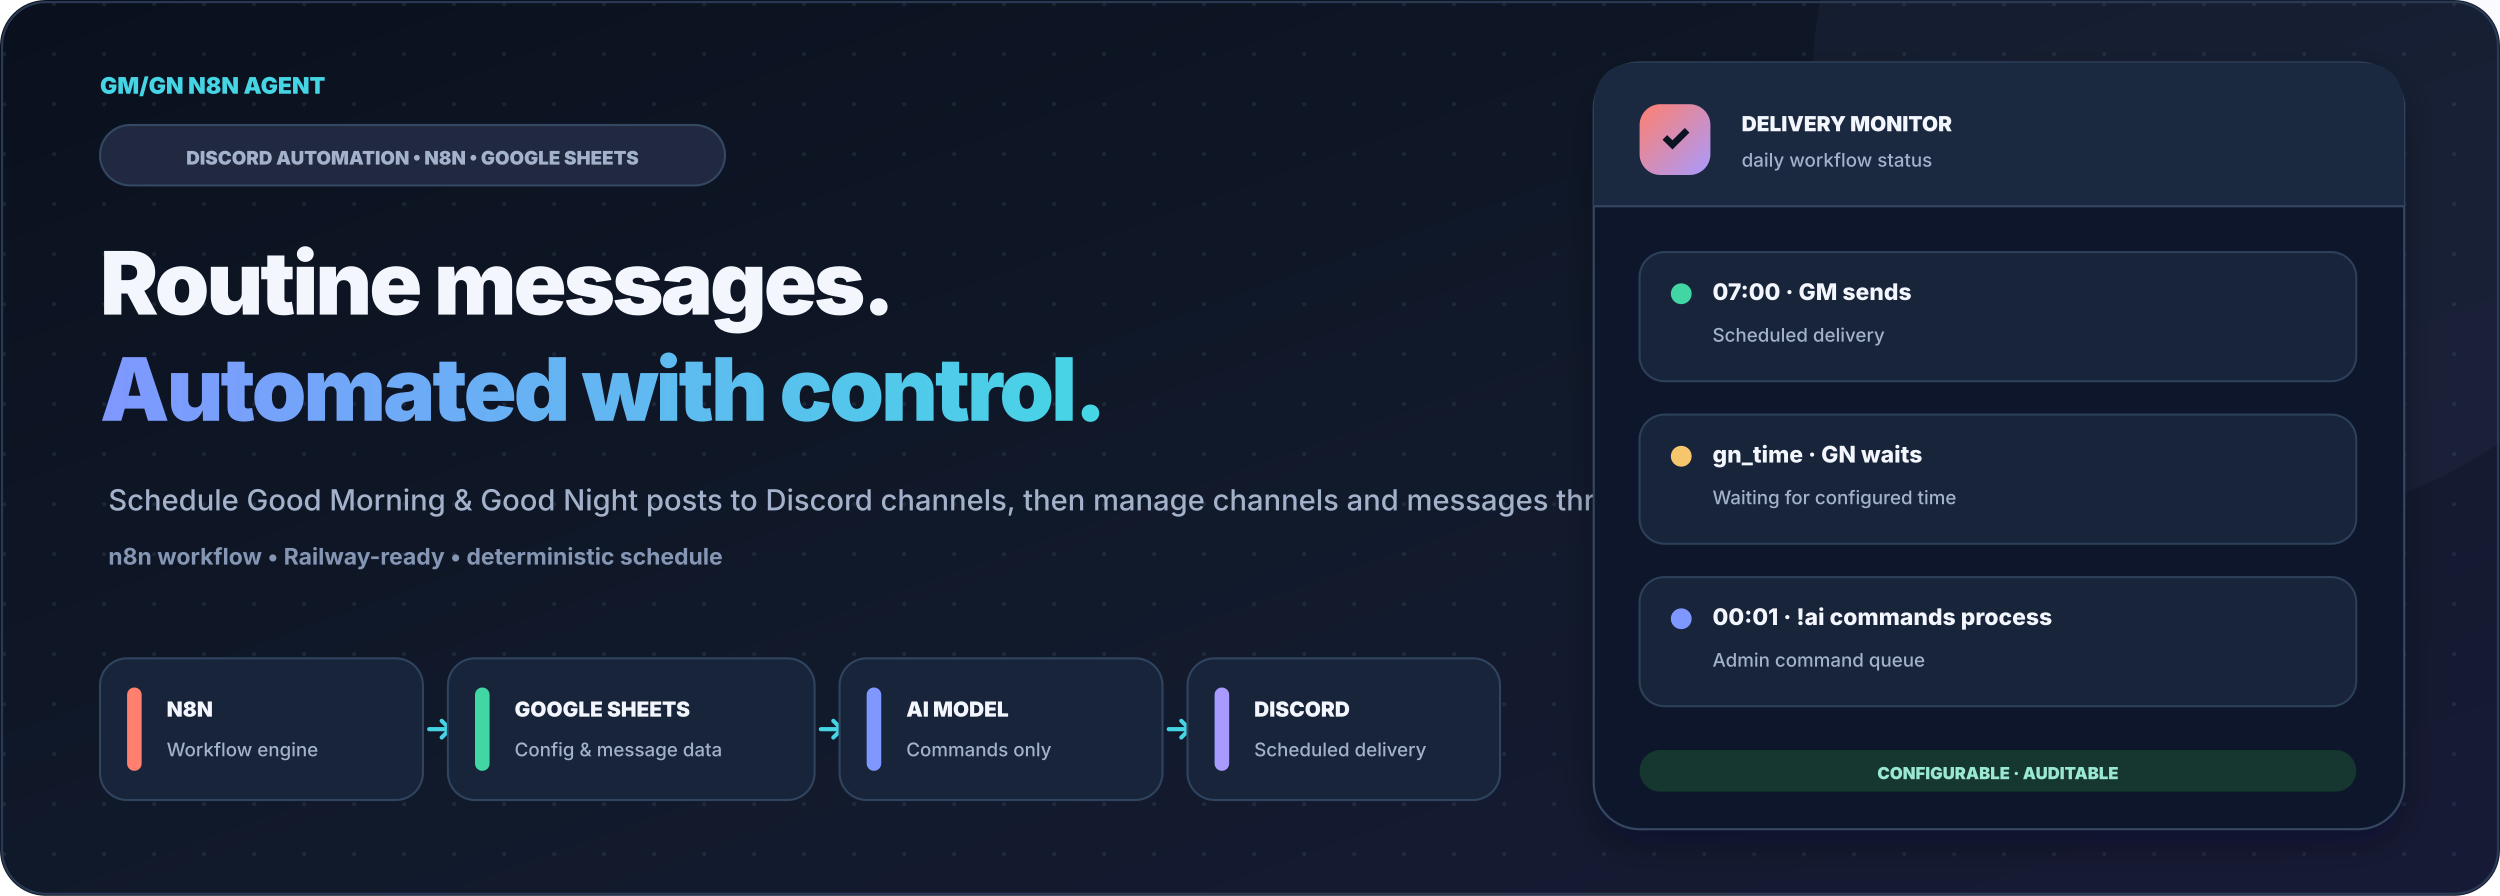
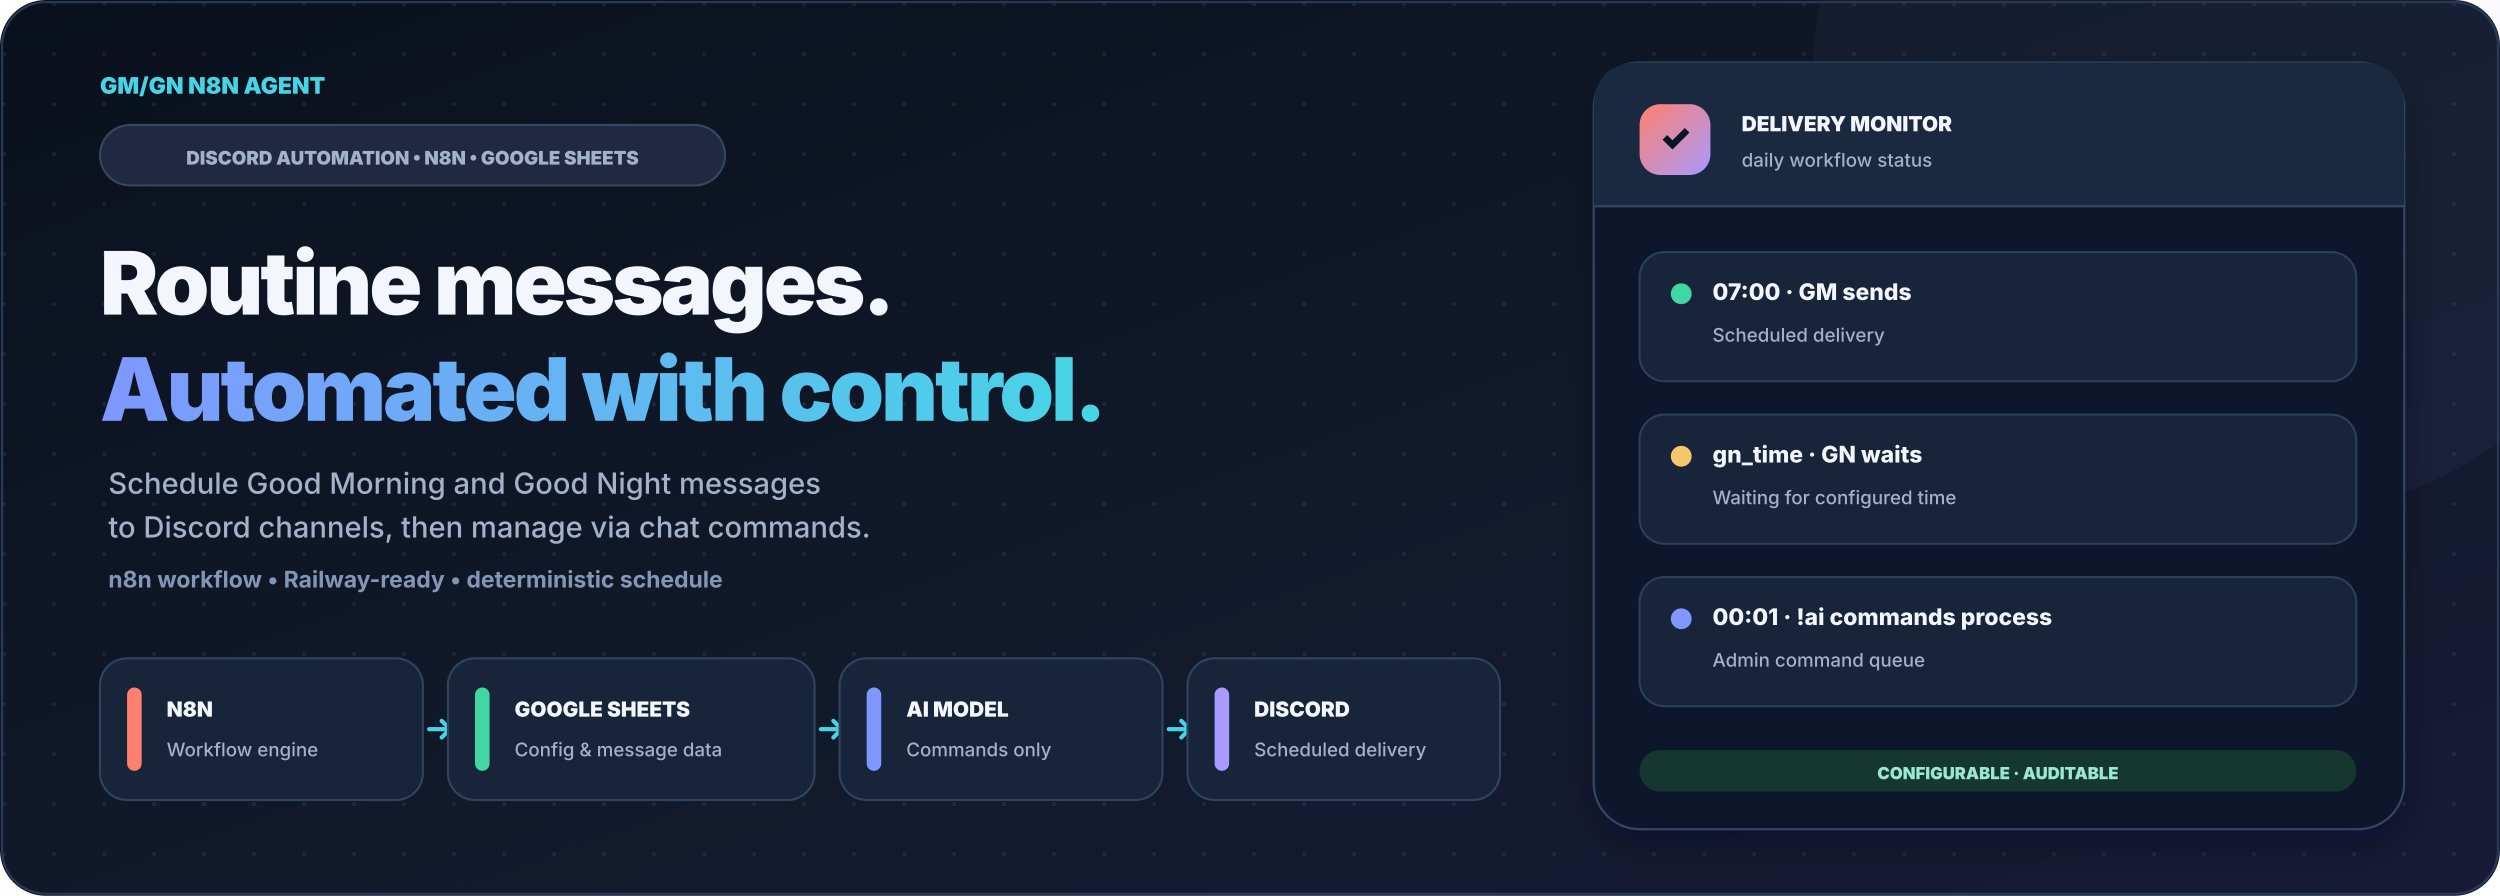
<svg xmlns="http://www.w3.org/2000/svg" width="1200" height="430" viewBox="0 0 1200 430" role="img" aria-labelledby="title desc">
  <defs>
    <linearGradient id="bg" x1="0" y1="0" x2="1" y2="1">
      <stop stop-color="#0A101D" />
      <stop offset=".55" stop-color="#111A2B" />
      <stop offset="1" stop-color="#171A35" />
    </linearGradient>
    <linearGradient id="accent" x1="0" y1="0" x2="1" y2="1">
      <stop stop-color="#FF806E" />
      <stop offset="1" stop-color="#A89AFF" />
    </linearGradient>
    <linearGradient id="bluegreen" x1="0" y1="0" x2="1" y2="0">
      <stop stop-color="#7F98FF" />
      <stop offset="1" stop-color="#46D5E5" />
    </linearGradient>
    <pattern id="dots" width="24" height="24" patternUnits="userSpaceOnUse">
      <circle cx="2" cy="2" r="1" fill="#8CA4CE" fill-opacity=".12" />
    </pattern>
    <filter id="shadow" x="-20%" y="-20%" width="140%" height="140%">
      <feDropShadow dx="0" dy="7" stdDeviation="8" flood-color="#030713" flood-opacity=".32" />
    </filter>
  </defs>
  <rect width="1200" height="430" rx="22" fill="url(#bg)" />
  <rect width="1200" height="430" rx="22" fill="url(#dots)" />
  <circle cx="1080" cy="40" r="210" fill="#A89AFF" opacity=".045" />
  <rect x="1" y="1" width="1198" height="428" rx="21" fill="none" stroke="#2A3A54" />
  <text x="48" y="45" font-family="Inter,Segoe UI,Arial,sans-serif" font-size="11" font-weight="900" fill="#46D5E5" text-anchor="start">GM/GN N8N AGENT</text>
  <rect x="48" y="60" width="300" height="29" rx="14.5" fill="#202940" stroke="#344862" />
  <text x="198" y="79" font-family="Inter,Segoe UI,Arial,sans-serif" font-size="9" font-weight="850" fill="#A3B2CA" text-anchor="middle">DISCORD AUTOMATION • N8N • GOOGLE SHEETS</text>
  <text x="48" y="151" font-family="Inter,Segoe UI,Arial,sans-serif" font-size="42" font-weight="900" fill="#F3F6FC" text-anchor="start" letter-spacing="-1.4">Routine messages.</text>
  <text x="48" y="202" font-family="Inter,Segoe UI,Arial,sans-serif" font-size="42" font-weight="900" fill="url(#bluegreen)" text-anchor="start" letter-spacing="-1.4">Automated with control.</text>
-   <text x="52" y="245" font-family="Inter,Segoe UI,Arial,sans-serif" font-size="14" font-weight="500" fill="#A3B2CA" text-anchor="start">Schedule Good Morning &amp; Good Night posts to Discord channels, then manage channels and messages through chat commands.</text>
-   <text x="52" y="271" font-family="Inter,Segoe UI,Arial,sans-serif" font-size="11" font-weight="700" fill="#8496B4" text-anchor="start">n8n workflow • Railway-ready • deterministic schedule</text>
+   <text x="52" y="237" font-family="Inter,Segoe UI,Arial,sans-serif" font-size="14" font-weight="500" fill="#A3B2CA" text-anchor="start">Schedule Good Morning and Good Night messages</text>
+   <text x="52" y="258" font-family="Inter,Segoe UI,Arial,sans-serif" font-size="14" font-weight="500" fill="#A3B2CA" text-anchor="start">to Discord channels, then manage via chat commands.</text>
+   <text x="52" y="282" font-family="Inter,Segoe UI,Arial,sans-serif" font-size="11" font-weight="700" fill="#8496B4" text-anchor="start">n8n workflow • Railway-ready • deterministic schedule</text>
  <rect x="48" y="316" width="155" height="68" rx="13" fill="#17243A" stroke="#30445F" />
  <rect x="61" y="330" width="7" height="40" rx="3.5" fill="#FF806E" />
  <text x="80" y="344" font-family="Inter,Segoe UI,Arial,sans-serif" font-size="10" font-weight="900" fill="#F3F6FC" text-anchor="start">N8N</text>
  <text x="80" y="363" font-family="Inter,Segoe UI,Arial,sans-serif" font-size="9" font-weight="550" fill="#A3B2CA" text-anchor="start">Workflow engine</text>
  <path d="M206 350h10m-4-4 4 4-4 4" fill="none" stroke="#46D5E5" stroke-width="2" stroke-linecap="round" stroke-linejoin="round" />
  <rect x="215" y="316" width="176" height="68" rx="13" fill="#17243A" stroke="#30445F" />
  <rect x="228" y="330" width="7" height="40" rx="3.5" fill="#42D6A4" />
  <text x="247" y="344" font-family="Inter,Segoe UI,Arial,sans-serif" font-size="10" font-weight="900" fill="#F3F6FC" text-anchor="start">GOOGLE SHEETS</text>
  <text x="247" y="363" font-family="Inter,Segoe UI,Arial,sans-serif" font-size="9" font-weight="550" fill="#A3B2CA" text-anchor="start">Config &amp; message data</text>
  <path d="M394 350h10m-4-4 4 4-4 4" fill="none" stroke="#46D5E5" stroke-width="2" stroke-linecap="round" stroke-linejoin="round" />
  <rect x="403" y="316" width="155" height="68" rx="13" fill="#17243A" stroke="#30445F" />
  <rect x="416" y="330" width="7" height="40" rx="3.5" fill="#7F98FF" />
  <text x="435" y="344" font-family="Inter,Segoe UI,Arial,sans-serif" font-size="10" font-weight="900" fill="#F3F6FC" text-anchor="start">AI MODEL</text>
  <text x="435" y="363" font-family="Inter,Segoe UI,Arial,sans-serif" font-size="9" font-weight="550" fill="#A3B2CA" text-anchor="start">Commands only</text>
  <path d="M561 350h10m-4-4 4 4-4 4" fill="none" stroke="#46D5E5" stroke-width="2" stroke-linecap="round" stroke-linejoin="round" />
  <rect x="570" y="316" width="150" height="68" rx="13" fill="#17243A" stroke="#30445F" />
  <rect x="583" y="330" width="7" height="40" rx="3.5" fill="#A89AFF" />
  <text x="602" y="344" font-family="Inter,Segoe UI,Arial,sans-serif" font-size="10" font-weight="900" fill="#F3F6FC" text-anchor="start">DISCORD</text>
  <text x="602" y="363" font-family="Inter,Segoe UI,Arial,sans-serif" font-size="9" font-weight="550" fill="#A3B2CA" text-anchor="start">Scheduled delivery</text>
  <rect x="765" y="30" width="389" height="368" rx="22" fill="#10192A" stroke="#354762" filter="url(#shadow)" />
  <path d="M765 52q0-22 22-22h345q22 0 22 22v47H765Z" fill="#1A2840" />
  <path d="M765 99h389" stroke="#354762" />
  <rect x="787" y="50" width="34" height="34" rx="10" fill="url(#accent)" />
  <text x="804" y="72" font-family="Inter,Segoe UI,Arial,sans-serif" font-size="17" font-weight="900" fill="#0A1422" text-anchor="middle">✓</text>
  <text x="836" y="63" font-family="Inter,Segoe UI,Arial,sans-serif" font-size="10" font-weight="900" fill="#F3F6FC" text-anchor="start">DELIVERY MONITOR</text>
  <text x="836" y="80" font-family="Inter,Segoe UI,Arial,sans-serif" font-size="9" font-weight="550" fill="#A3B2CA" text-anchor="start">daily workflow status</text>
  <rect x="787" y="121" width="344" height="62" rx="12" fill="#17243A" stroke="#2D405A" />
  <circle cx="807" cy="141" r="5" fill="#42D6A4" />
  <text x="822" y="144" font-family="Inter,Segoe UI,Arial,sans-serif" font-size="11" font-weight="800" fill="#F3F6FC" text-anchor="start">07:00 · GM sends</text>
  <text x="822" y="164" font-family="Inter,Segoe UI,Arial,sans-serif" font-size="9" font-weight="550" fill="#A3B2CA" text-anchor="start">Scheduled delivery</text>
  <rect x="787" y="199" width="344" height="62" rx="12" fill="#17243A" stroke="#2D405A" />
  <circle cx="807" cy="219" r="5" fill="#F6C66D" />
  <text x="822" y="222" font-family="Inter,Segoe UI,Arial,sans-serif" font-size="11" font-weight="800" fill="#F3F6FC" text-anchor="start">gn_time · GN waits</text>
  <text x="822" y="242" font-family="Inter,Segoe UI,Arial,sans-serif" font-size="9" font-weight="550" fill="#A3B2CA" text-anchor="start">Waiting for configured time</text>
  <rect x="787" y="277" width="344" height="62" rx="12" fill="#17243A" stroke="#2D405A" />
  <circle cx="807" cy="297" r="5" fill="#7F98FF" />
  <text x="822" y="300" font-family="Inter,Segoe UI,Arial,sans-serif" font-size="11" font-weight="800" fill="#F3F6FC" text-anchor="start">00:01 · !ai commands process</text>
  <text x="822" y="320" font-family="Inter,Segoe UI,Arial,sans-serif" font-size="9" font-weight="550" fill="#A3B2CA" text-anchor="start">Admin command queue</text>
  <rect x="787" y="360" width="344" height="20" rx="10" fill="#15372F" />
  <text x="959" y="374" font-family="Inter,Segoe UI,Arial,sans-serif" font-size="8" font-weight="850" fill="#9BE8D2" text-anchor="middle">CONFIGURABLE · AUDITABLE</text>
</svg>
